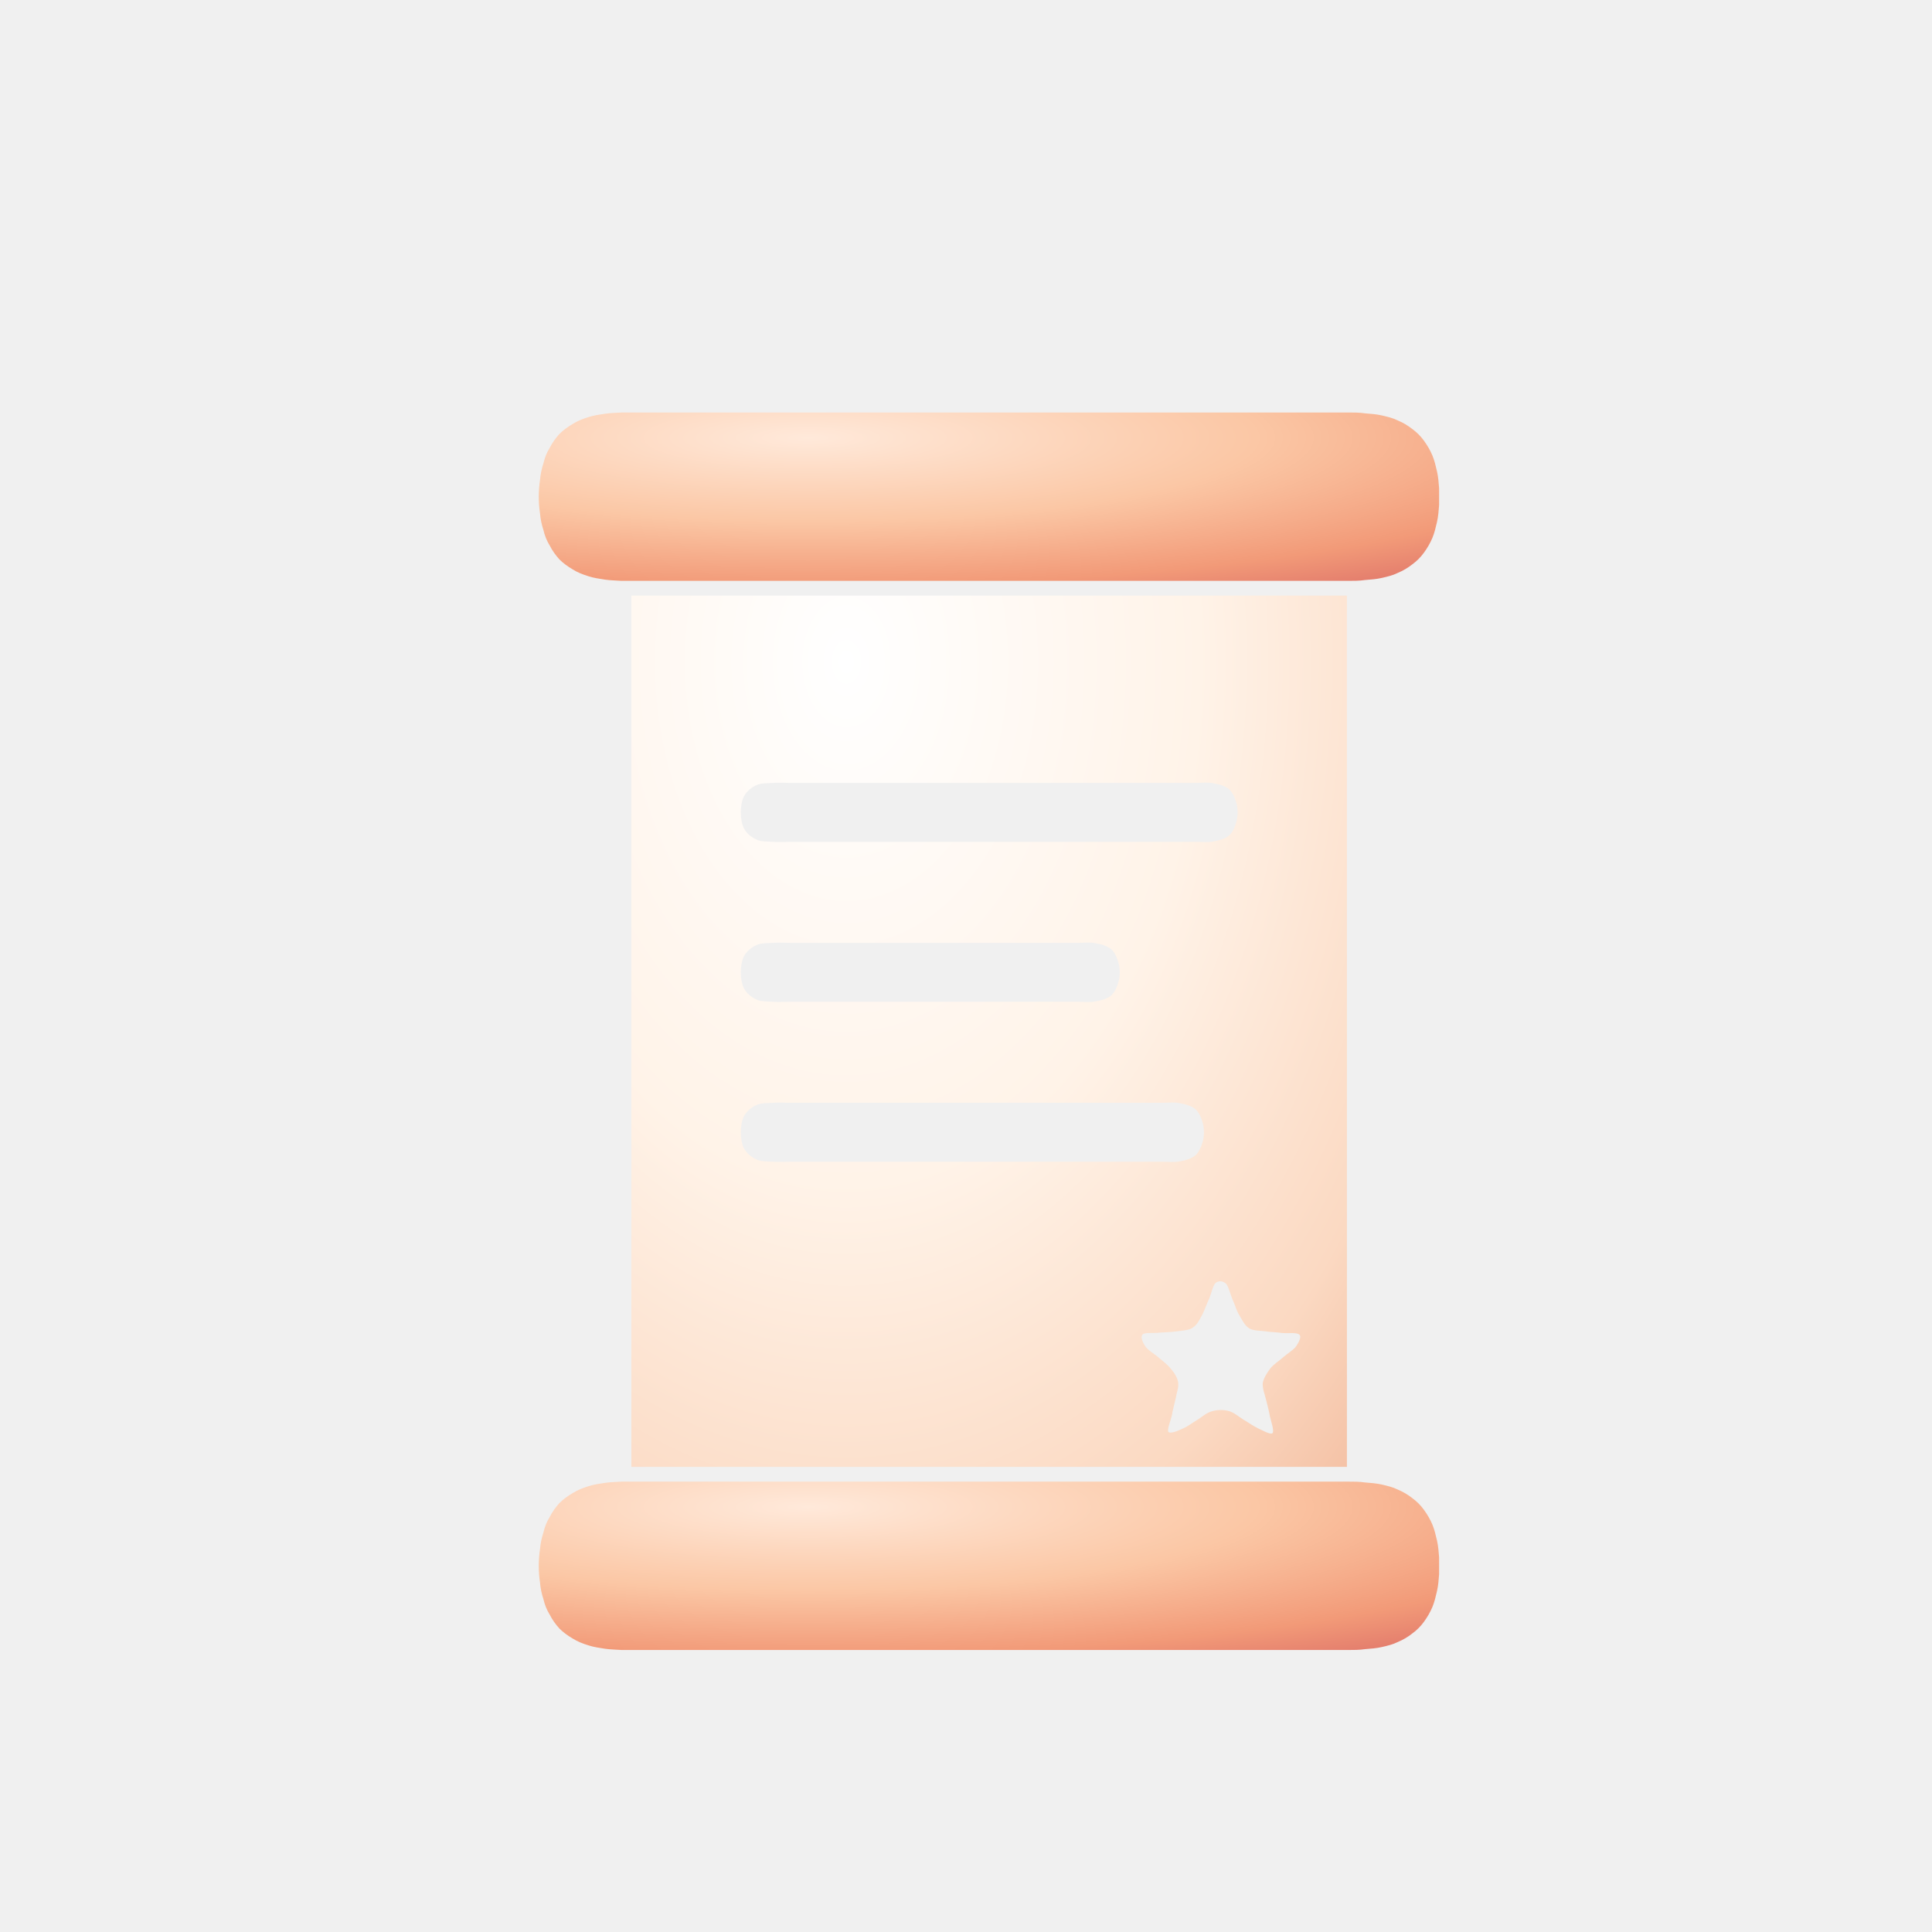
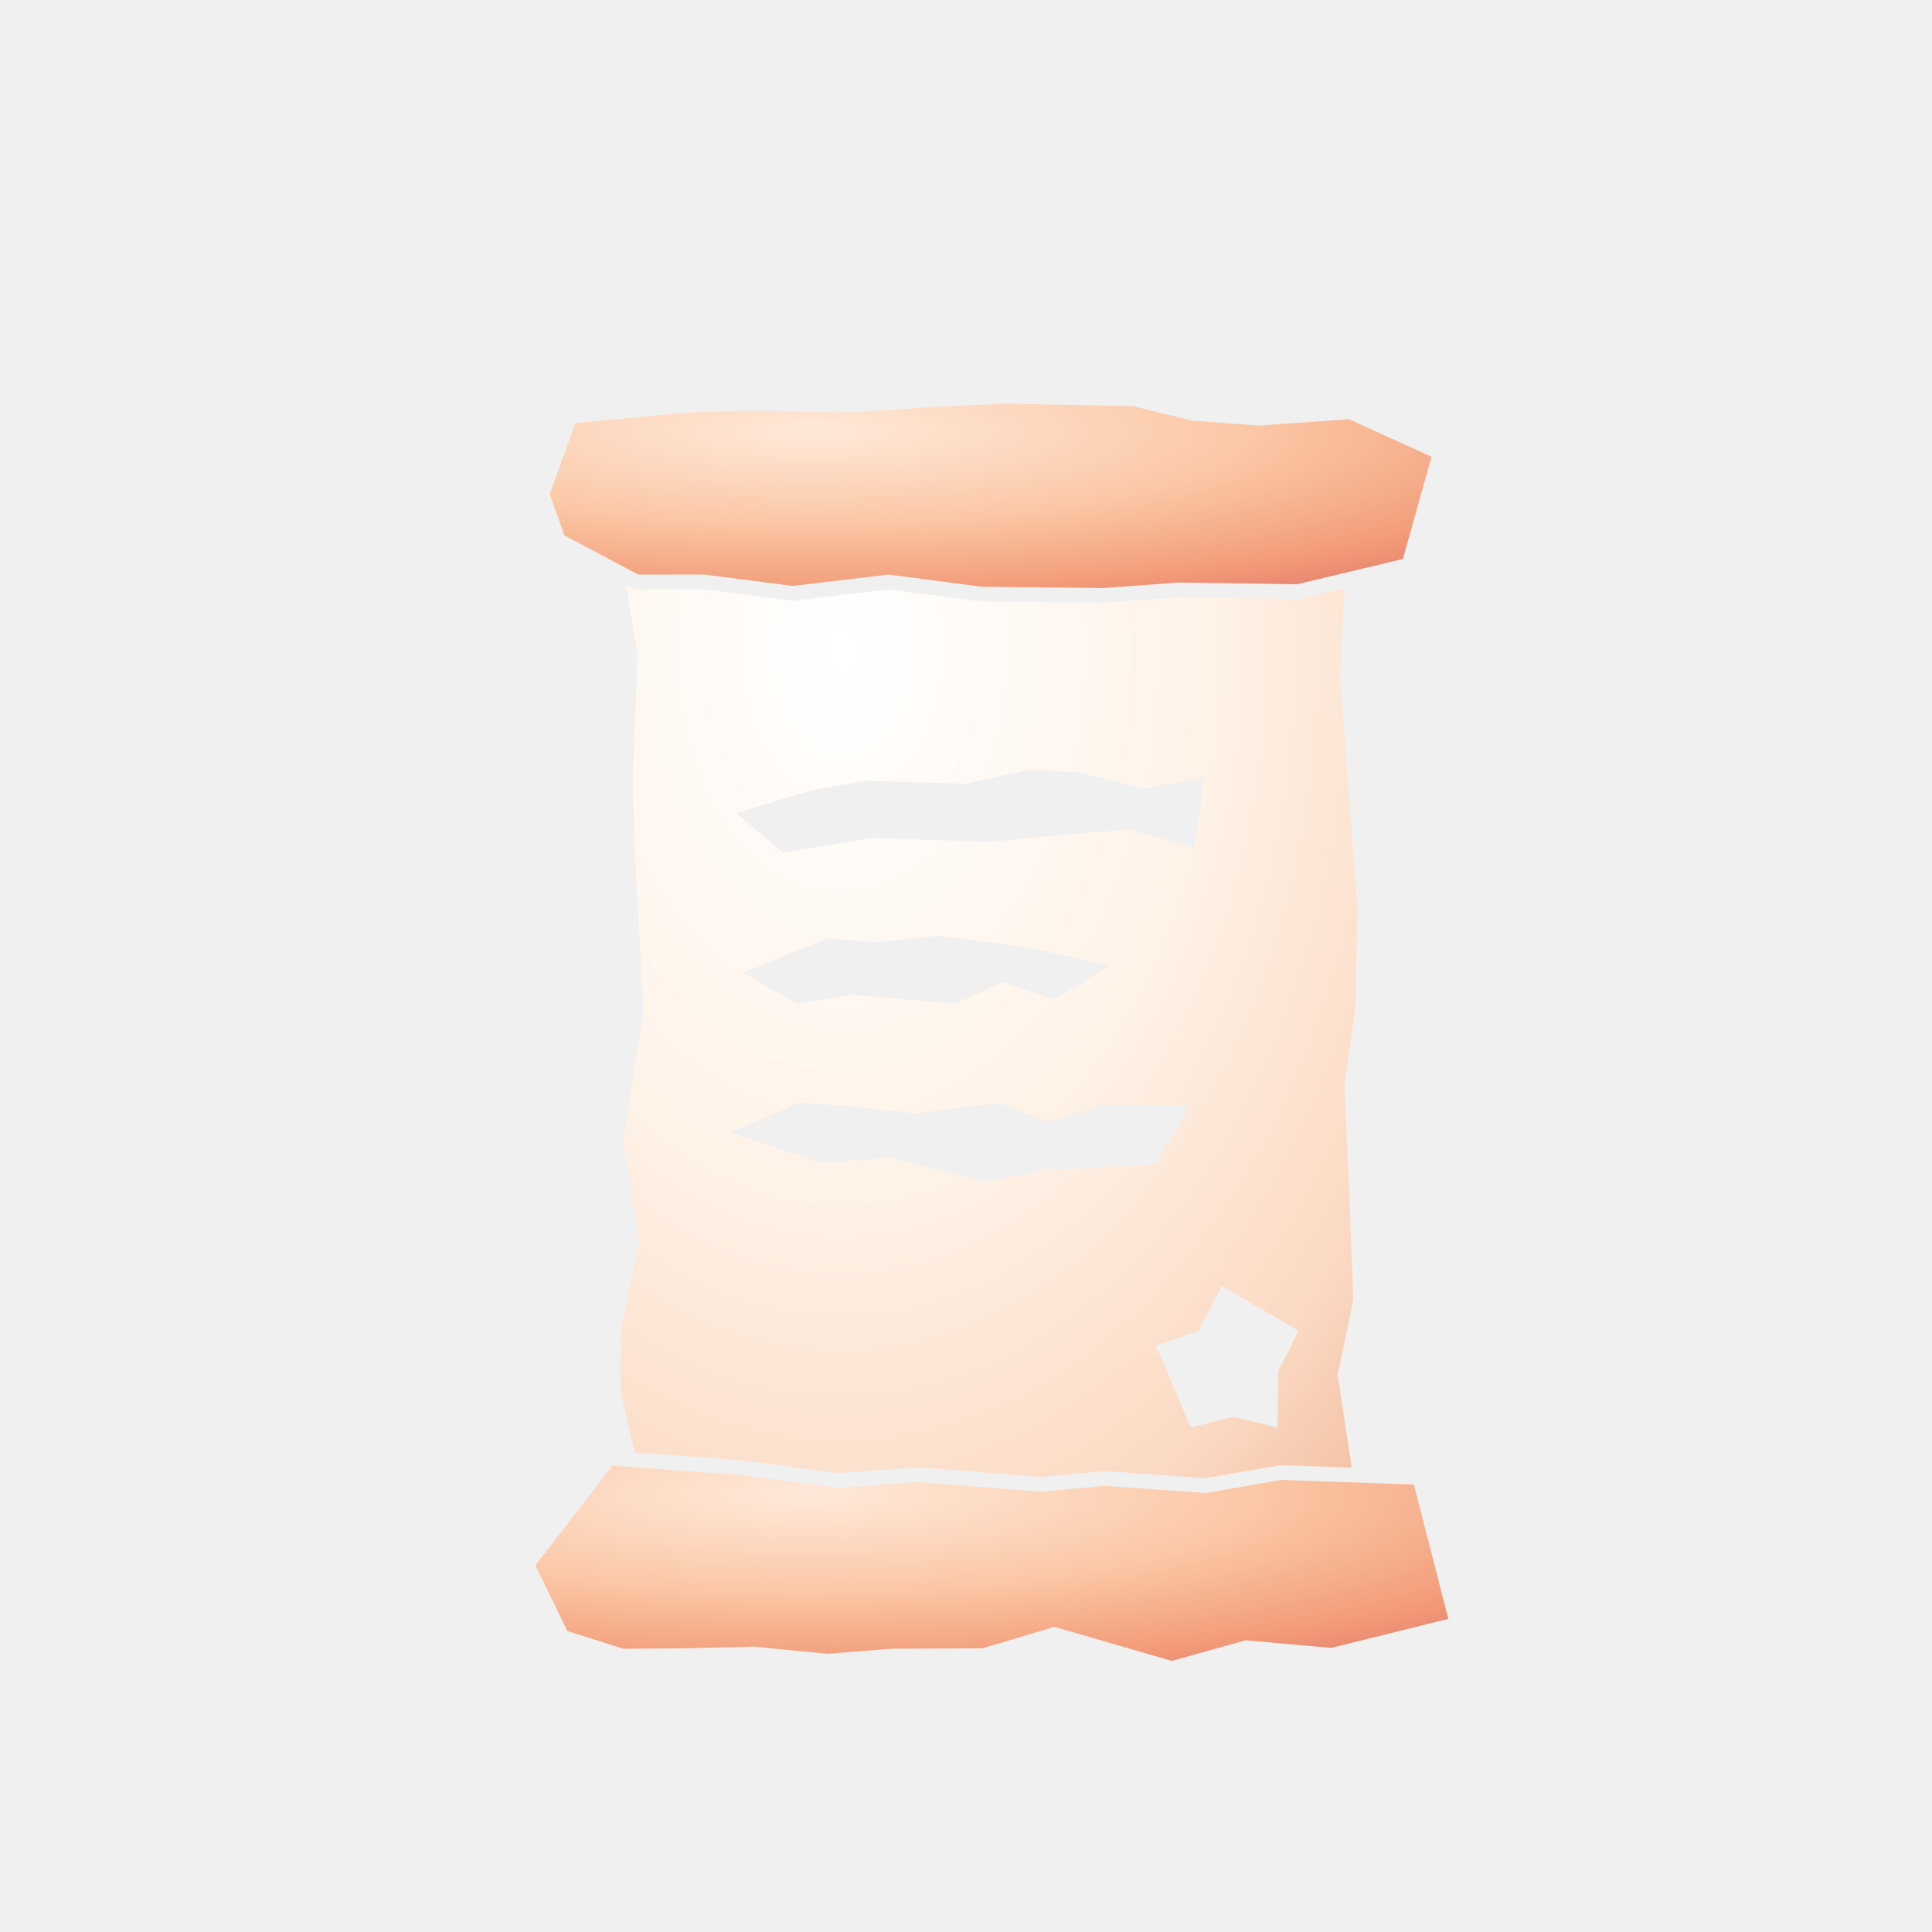
<svg xmlns="http://www.w3.org/2000/svg" width="459" height="459" viewBox="0 0 459 459" fill="none">
  <defs>
-     <path id="s0" d="M150 132C150.1 130.7 150.1 129.3 150.5 128C150.8 126.8 151.2 125.4 152 124.3C152.7 123.3 153.7 122.3 154.8 121.6C155.9 120.9 157.3 120.6 158.6 120.3C159.9 120.1 161.3 120.1 162.6 120C163.9 119.9 165.3 120 166.6 120C167.9 120 169.3 120 170.6 120C171.9 120 173.3 120 174.6 120C176 120 177.3 120 178.6 120C180 120 181.3 120 182.6 120C184 120 185.3 120 186.6 120C188 120 189.3 120 190.7 120C192 120 193.3 120 194.7 120C196 120 197.3 120 198.7 120C200 120 201.3 120 202.7 120C204 120 205.4 120 206.7 120C208 120 209.4 120 210.7 120C212 120 213.4 120 214.7 120C216 120 217.4 120 218.7 120C220.1 120 221.4 120 222.7 120C224.1 120 225.4 120 226.7 120C228.1 120 229.4 120 230.7 120C232.1 120 233.4 120 234.8 120C236.1 120 237.4 120 238.8 120C240.1 120 241.4 120 242.8 120C244.1 120 245.4 120 246.8 120C248.1 120 249.5 120 250.8 120C252.1 120 253.5 120 254.8 120C256.1 120 257.5 120 258.8 120C260.1 120 261.5 120 262.8 120C264.2 120 265.5 120 266.8 120C268.2 120 269.5 120 270.8 120C272.2 120 273.5 120 274.8 120C276.2 120 277.5 120 278.8 120C280.2 120 281.5 120 282.9 120C284.2 120 285.5 120 286.9 120C288.2 120 289.5 120 290.9 120C292.2 120 293.5 120 294.9 120C296.2 120 297.6 120 298.9 120C300.2 120 301.6 120 302.9 120C304.2 120 305.6 120 306.9 120C308.2 120 309.6 120 310.9 120.2C312.2 120.4 313.6 120.8 314.7 121.4C315.9 122 317 122.9 317.7 124C318.5 125 319.1 126.3 319.4 127.5C319.8 128.8 319.9 130.2 320 131.5C320.1 132.8 320 134.2 320 135.5C320 136.9 320 138.2 320 139.5C320 140.9 320 142.2 320 143.5C320 144.9 320 146.2 320 147.5C320 148.9 320 150.2 320 151.6C320 152.9 320 154.2 320 155.6C320 156.9 320 158.2 320 159.6C320 160.9 320 162.2 320 163.6C320 164.9 320 166.2 320 167.6C320 168.9 320 170.3 320 171.6C320 172.9 320 174.3 320 175.6C320 176.9 320 178.3 320 179.6C320 180.9 320 182.3 320 183.6C320 185 320 186.3 320 187.6C320 189 320 190.3 320 191.6C320 193 320 194.3 320 195.6C320 197 320 198.3 320 199.7C320 201 320 202.3 320 203.7C320 205 320 206.3 320 207.7C320 209 320 210.3 320 211.7C320 213 320 214.4 320 215.7C320 217 320 218.4 320 219.7C320 221 320 222.4 320 223.7C320 225 320 226.4 320 227.7C320 229.1 320 230.4 320 231.7C320 233.1 320 234.4 320 235.7C320 237.1 320 238.4 320 239.7C320 241.1 320 242.4 320 243.8C320 245.1 320 246.4 320 247.8C320 249.1 320 250.4 320 251.8C320 253.1 320 254.4 320 255.8C320 257.1 320 258.4 320 259.8C320 261.1 320 262.5 320 263.8C320 265.1 320 266.5 320 267.8C320 269.1 320 270.5 320 271.8C320 273.1 320 274.5 320 275.8C320 277.2 320 278.5 320 279.8C320 281.2 320 282.5 320 283.8C320 285.2 320 286.5 320 287.8C320 289.2 320 290.5 320 291.9C320 293.2 320 294.5 320 295.9C320 297.2 320 298.5 320 299.9C320 301.2 320 302.5 320 303.9C320 305.2 320 306.6 320 307.9C320 309.2 320 310.6 320 311.9C320 313.2 320 314.6 320 315.9C320 317.2 320 318.6 320 319.9C320 321.3 320 322.6 320 323.9C320 325.3 320 326.6 320 327.9C320 329.3 320 330.6 320 331.9C320 333.3 320 334.6 320 336C320 337.3 320 338.6 320 340C320 341.3 320 342.6 320 344C320 345.3 320 346.6 320 348C320 349.3 320 350.7 320 352C320 353.3 320 354.7 320 356C320 357.3 320 358.7 319.9 360C319.7 361.3 319.5 362.7 319 363.9C318.4 365.1 317.7 366.3 316.8 367.2C315.8 368.1 314.6 368.8 313.3 369.2C312.1 369.7 310.7 369.8 309.4 369.9C308.1 370 306.7 370 305.4 370C304.1 370 302.7 370 301.4 370C300.1 370 298.7 370 297.4 370C296 370 294.7 370 293.4 370C292 370 290.7 370 289.4 370C288 370 286.7 370 285.4 370C284 370 282.7 370 281.3 370C280 370 278.7 370 277.3 370C276 370 274.7 370 273.3 370C272 370 270.7 370 269.3 370C268 370 266.6 370 265.3 370C264 370 262.6 370 261.3 370C260 370 258.6 370 257.3 370C256 370 254.6 370 253.3 370C251.9 370 250.6 370 249.3 370C247.9 370 246.6 370 245.3 370C243.9 370 242.6 370 241.3 370C239.9 370 238.6 370 237.3 370C235.9 370 234.6 370 233.2 370C231.9 370 230.6 370 229.2 370C227.9 370 226.6 370 225.2 370C223.9 370 222.6 370 221.2 370C219.9 370 218.5 370 217.2 370C215.9 370 214.5 370 213.2 370C211.9 370 210.5 370 209.2 370C207.9 370 206.5 370 205.2 370C203.8 370 202.5 370 201.2 370C199.8 370 198.5 370 197.2 370C195.8 370 194.5 370 193.2 370C191.8 370 190.5 370 189.1 370C187.8 370 186.5 370 185.1 370C183.8 370 182.5 370 181.1 370C179.8 370 178.5 370 177.1 370C175.8 370 174.4 370 173.1 370C171.8 370 170.4 370 169.1 370C167.8 370 166.4 370 165.1 370C163.8 370 162.4 370 161.1 369.9C159.8 369.8 158.4 369.7 157.1 369.3C155.9 368.9 154.6 368.3 153.6 367.5C152.6 366.7 151.8 365.5 151.2 364.3C150.7 363.2 150.4 361.8 150.2 360.5C150 359.2 150 357.8 150 356.5C150 355.2 150 353.8 150 352.5C150 351.1 150 349.8 150 348.5C150 347.1 150 345.8 150 344.5C150 343.1 150 341.8 150 340.5C150 339.1 150 337.8 150 336.4C150 335.1 150 333.8 150 332.4C150 331.1 150 329.8 150 328.4C150 327.1 150 325.8 150 324.4C150 323.1 150 321.7 150 320.4C150 319.1 150 317.7 150 316.4C150 315.1 150 313.7 150 312.4C150 311.1 150 309.7 150 308.4C150 307 150 305.7 150 304.4C150 303 150 301.7 150 300.4C150 299 150 297.7 150 296.4C150 295 150 293.7 150 292.3C150 291 150 289.7 150 288.3C150 287 150 285.7 150 284.3C150 283 150 281.7 150 280.3C150 279 150 277.7 150 276.3C150 275 150 273.6 150 272.3C150 271 150 269.6 150 268.3C150 267 150 265.6 150 264.3C150 263 150 261.6 150 260.3C150 258.9 150 257.6 150 256.3C150 254.9 150 253.6 150 252.3C150 250.9 150 249.6 150 248.3C150 246.9 150 245.6 150 244.2C150 242.9 150 241.6 150 240.2C150 238.9 150 237.6 150 236.2C150 234.9 150 233.6 150 232.2C150 230.9 150 229.5 150 228.2C150 226.9 150 225.5 150 224.2C150 222.9 150 221.5 150 220.2C150 218.9 150 217.5 150 216.2C150 214.8 150 213.5 150 212.2C150 210.8 150 209.5 150 208.2C150 206.8 150 205.5 150 204.2C150 202.8 150 201.5 150 200.1C150 198.8 150 197.5 150 196.1C150 194.8 150 193.5 150 192.1C150 190.8 150 189.5 150 188.1C150 186.8 150 185.4 150 184.1C150 182.8 150 181.4 150 180.1C150 178.8 150 177.4 150 176.1C150 174.8 150 173.4 150 172.1C150 170.8 150 169.4 150 168.1C150 166.7 150 165.4 150 164.1C150 162.7 150 161.4 150 160.1C150 158.7 150 157.4 150 156.1C150 154.7 150 153.4 150 152C150 150.7 150 149.4 150 148C150 146.7 150 145.4 150 144C150 142.7 150 141.4 150 140C150 138.7 150 137.3 150 136C150 134.7 149.9 133.3 150 132Z" />
-     <path id="s1" d="M176 193C176 191.7 176.2 190.2 176.8 189.1C177.4 188 178.6 187 179.8 186.5C180.9 186 182.4 186.1 183.7 186C185.1 185.9 186.4 186 187.7 186C189.1 186 190.4 186 191.8 186C193.1 186 194.4 186 195.8 186C197.1 186 198.5 186 199.8 186C201.1 186 202.5 186 203.8 186C205.2 186 206.5 186 207.9 186C209.2 186 210.5 186 211.9 186C213.2 186 214.6 186 215.9 186C217.2 186 218.6 186 219.9 186C221.3 186 222.6 186 223.9 186C225.3 186 226.6 186 228 186C229.3 186 230.6 186 232 186C233.3 186 234.7 186 236 186C237.3 186 238.7 186 240 186C241.4 186 242.7 186 244 186C245.4 186 246.7 186 248.1 186C249.4 186 250.8 186 252.1 186C253.4 186 254.8 186 256.1 186C257.5 186 258.8 186 260.1 186C261.5 186 262.8 186 264.2 186C265.5 186 266.8 186 268.2 186C269.5 186 270.9 186 272.2 186C273.5 186 274.9 186 276.2 186C277.6 186 278.9 186 280.2 186C281.6 186 282.9 186 284.3 186C285.6 186 287 185.8 288.3 186.1C289.6 186.3 291 186.7 292 187.5C292.9 188.3 293.5 189.8 293.8 191C294.1 192.2 294.1 193.8 293.8 195C293.5 196.2 292.9 197.7 292 198.5C291 199.3 289.6 199.7 288.3 199.9C287 200.2 285.6 200 284.3 200C282.9 200 281.6 200 280.2 200C278.9 200 277.6 200 276.2 200C274.9 200 273.5 200 272.2 200C270.9 200 269.5 200 268.2 200C266.8 200 265.5 200 264.2 200C262.8 200 261.5 200 260.1 200C258.8 200 257.5 200 256.1 200C254.8 200 253.4 200 252.1 200C250.8 200 249.4 200 248.1 200C246.7 200 245.4 200 244 200C242.7 200 241.4 200 240 200C238.7 200 237.3 200 236 200C234.7 200 233.3 200 232 200C230.6 200 229.3 200 228 200C226.6 200 225.3 200 223.9 200C222.6 200 221.3 200 219.9 200C218.6 200 217.2 200 215.9 200C214.6 200 213.2 200 211.9 200C210.5 200 209.2 200 207.9 200C206.5 200 205.2 200 203.8 200C202.5 200 201.1 200 199.8 200C198.5 200 197.1 200 195.8 200C194.4 200 193.1 200 191.8 200C190.4 200 189.1 200 187.7 200C186.4 200 185.1 200.1 183.7 200C182.4 199.9 180.9 200 179.8 199.5C178.6 199 177.4 198 176.8 196.9C176.2 195.8 176 194.3 176 193Z" />
-     <path id="s2" d="M176 231C176 229.7 176.2 228.2 176.8 227.1C177.4 226 178.6 225 179.8 224.5C180.9 224 182.4 224.1 183.7 224C185.1 223.9 186.4 224 187.8 224C189.1 224 190.5 224 191.8 224C193.1 224 194.5 224 195.8 224C197.2 224 198.5 224 199.9 224C201.2 224 202.5 224 203.9 224C205.2 224 206.6 224 207.9 224C209.3 224 210.6 224 211.9 224C213.3 224 214.6 224 216 224C217.3 224 218.7 224 220 224C221.3 224 222.7 224 224 224C225.4 224 226.7 224 228 224C229.4 224 230.7 224 232.1 224C233.4 224 234.8 224 236.1 224C237.4 224 238.8 224 240.1 224C241.5 224 242.8 224 244.2 224C245.5 224 246.8 224 248.2 224C249.5 224 250.9 224 252.2 224C253.6 224 254.9 224 256.2 224C257.6 224 259 223.8 260.3 224.1C261.6 224.3 263 224.7 264 225.5C264.9 226.3 265.5 227.8 265.8 229C266.1 230.2 266.1 231.8 265.8 233C265.5 234.2 264.9 235.7 264 236.5C263 237.3 261.6 237.7 260.3 237.9C259 238.2 257.6 238 256.2 238C254.9 238 253.6 238 252.2 238C250.9 238 249.5 238 248.2 238C246.8 238 245.5 238 244.2 238C242.8 238 241.5 238 240.1 238C238.8 238 237.4 238 236.1 238C234.8 238 233.4 238 232.1 238C230.7 238 229.4 238 228 238C226.7 238 225.4 238 224 238C222.7 238 221.3 238 220 238C218.7 238 217.3 238 216 238C214.6 238 213.3 238 211.9 238C210.6 238 209.3 238 207.9 238C206.6 238 205.2 238 203.9 238C202.5 238 201.2 238 199.9 238C198.5 238 197.2 238 195.8 238C194.5 238 193.1 238 191.8 238C190.5 238 189.1 238 187.8 238C186.4 238 185.1 238.1 183.7 238C182.4 237.9 180.9 238 179.8 237.5C178.6 237 177.4 236 176.8 234.9C176.2 233.8 176 232.3 176 231Z" />
-     <path id="s3" d="M176 269C176 267.7 176.2 266.2 176.8 265.1C177.4 264 178.6 263 179.8 262.5C180.9 262 182.4 262.1 183.7 262C185.1 261.9 186.4 262 187.7 262C189.1 262 190.4 262 191.8 262C193.1 262 194.5 262 195.8 262C197.1 262 198.5 262 199.8 262C201.2 262 202.5 262 203.8 262C205.2 262 206.5 262 207.9 262C209.2 262 210.5 262 211.9 262C213.2 262 214.6 262 215.9 262C217.3 262 218.6 262 219.9 262C221.3 262 222.6 262 224 262C225.3 262 226.6 262 228 262C229.3 262 230.7 262 232 262C233.3 262 234.7 262 236 262C237.4 262 238.7 262 240.1 262C241.4 262 242.7 262 244.1 262C245.4 262 246.8 262 248.1 262C249.4 262 250.8 262 252.1 262C253.5 262 254.8 262 256.1 262C257.5 262 258.8 262 260.2 262C261.5 262 262.9 262 264.2 262C265.5 262 266.9 262 268.2 262C269.6 262 270.9 262 272.2 262C273.6 262 274.9 262 276.3 262C277.6 262 279 261.8 280.3 262.1C281.6 262.3 283 262.7 284 263.5C284.9 264.3 285.5 265.8 285.8 267C286.1 268.2 286.1 269.8 285.8 271C285.5 272.2 284.9 273.7 284 274.5C283 275.3 281.6 275.7 280.3 275.9C279 276.2 277.6 276 276.3 276C274.9 276 273.6 276 272.2 276C270.9 276 269.6 276 268.2 276C266.9 276 265.5 276 264.2 276C262.9 276 261.5 276 260.2 276C258.8 276 257.5 276 256.1 276C254.8 276 253.5 276 252.1 276C250.8 276 249.4 276 248.1 276C246.8 276 245.4 276 244.1 276C242.7 276 241.4 276 240.1 276C238.7 276 237.4 276 236 276C234.7 276 233.3 276 232 276C230.7 276 229.3 276 228 276C226.6 276 225.3 276 224 276C222.6 276 221.3 276 219.9 276C218.6 276 217.3 276 215.9 276C214.6 276 213.2 276 211.9 276C210.5 276 209.2 276 207.9 276C206.5 276 205.2 276 203.8 276C202.5 276 201.2 276 199.8 276C198.5 276 197.1 276 195.8 276C194.5 276 193.1 276 191.8 276C190.4 276 189.1 276 187.7 276C186.4 276 185.1 276.1 183.7 276C182.4 275.9 180.9 276 179.8 275.5C178.6 275 177.4 274 176.8 272.9C176.2 271.8 176 270.3 176 269Z" />
-     <path id="s4" d="M288.8 304.8C289.5 304.2 290.6 304.3 291.3 305C291.9 305.7 292.3 307.5 292.8 308.7C293.4 309.9 293.7 311.3 294.4 312.4C295.1 313.6 295.7 314.9 296.8 315.6C297.8 316.2 299.4 316.1 300.7 316.3C302 316.5 303.4 316.5 304.7 316.7C306.1 316.8 308.2 316.5 308.7 317.1C309.3 317.6 308.5 319 307.9 319.9C307.2 320.8 305.8 321.6 304.8 322.5C303.8 323.4 302.6 324.1 301.8 325.1C301 326.2 300.2 327.4 300 328.6C299.9 329.9 300.5 331.3 300.8 332.6C301.1 333.9 301.5 335.2 301.7 336.5C302 337.8 302.8 340 302.3 340.5C301.8 340.9 299.9 339.8 298.8 339.3C297.6 338.7 296.5 337.9 295.3 337.2C294.2 336.5 293.1 335.5 291.8 335.2C290.6 334.9 289.2 334.9 287.9 335.3C286.7 335.6 285.6 336.6 284.5 337.3C283.3 338 282.2 338.9 281 339.4C279.9 339.9 278.1 340.7 277.6 340.2C277.2 339.7 278.1 337.6 278.4 336.3C278.6 335 279 333.7 279.3 332.3C279.5 331 280.1 329.6 279.9 328.4C279.7 327.2 278.9 326 278 325C277.2 324 276 323.2 275 322.3C274 321.5 272.5 320.6 272 319.7C271.4 318.8 270.9 317.5 271.5 317C272.1 316.5 274.2 316.8 275.5 316.6C276.9 316.5 278.2 316.5 279.5 316.3C280.9 316.1 282.4 316.1 283.4 315.4C284.5 314.7 285.1 313.3 285.7 312.2C286.3 311 286.7 309.7 287.3 308.5C287.8 307.2 288.2 305.3 288.8 304.8Z" />
-     <path id="s5" d="M128 118C128 116.7 128.1 115.3 128.3 114C128.4 112.7 128.7 111.3 129.1 110.1C129.4 108.8 129.9 107.5 130.6 106.4C131.2 105.2 132 104.1 132.9 103.1C133.8 102.2 134.9 101.4 136.1 100.7C137.2 100 138.5 99.5 139.8 99.1C141 98.7 142.4 98.5 143.7 98.3C145 98.1 146.4 98.1 147.7 98C149 98 150.4 98 151.7 98C153.1 98 154.4 98 155.7 98C157.1 98 158.4 98 159.7 98C161.1 98 162.4 98 163.8 98C165.1 98 166.4 98 167.8 98C169.1 98 170.4 98 171.8 98C173.1 98 174.5 98 175.8 98C177.1 98 178.5 98 179.8 98C181.1 98 182.5 98 183.8 98C185.2 98 186.5 98 187.8 98C189.2 98 190.5 98 191.9 98C193.2 98 194.5 98 195.9 98C197.2 98 198.5 98 199.9 98C201.2 98 202.6 98 203.9 98C205.2 98 206.6 98 207.9 98C209.2 98 210.6 98 211.9 98C213.3 98 214.6 98 215.9 98C217.3 98 218.6 98 219.9 98C221.3 98 222.6 98 224 98C225.3 98 226.6 98 228 98C229.3 98 230.7 98 232 98C233.3 98 234.7 98 236 98C237.3 98 238.7 98 240 98C241.4 98 242.7 98 244 98C245.4 98 246.7 98 248 98C249.4 98 250.7 98 252.1 98C253.4 98 254.7 98 256.1 98C257.4 98 258.7 98 260.1 98C261.4 98 262.8 98 264.1 98C265.4 98 266.8 98 268.1 98C269.5 98 270.8 98 272.1 98C273.5 98 274.8 98 276.1 98C277.5 98 278.8 98 280.2 98C281.5 98 282.8 98 284.2 98C285.5 98 286.8 98 288.2 98C289.5 98 290.9 98 292.2 98C293.5 98 294.9 98 296.2 98C297.5 98 298.9 98 300.2 98C301.6 98 302.9 98 304.2 98C305.6 98 306.9 98 308.3 98C309.6 98 310.9 98 312.3 98C313.6 98 314.9 98 316.3 98C317.6 98 319 98 320.3 98C321.6 98 323 98 324.3 98.2C325.6 98.3 327 98.4 328.3 98.7C329.6 99 330.9 99.3 332.1 99.9C333.3 100.4 334.5 101.1 335.5 101.9C336.6 102.7 337.5 103.6 338.3 104.7C339.1 105.8 339.8 107 340.3 108.2C340.8 109.4 341.1 110.7 341.4 112C341.7 113.3 341.8 114.7 341.9 116C341.9 117.3 341.9 118.7 341.9 120C341.8 121.3 341.7 122.7 341.4 124C341.1 125.3 340.8 126.6 340.3 127.8C339.8 129 339.1 130.2 338.3 131.3C337.5 132.4 336.6 133.3 335.5 134.1C334.5 134.9 333.3 135.6 332.1 136.1C330.9 136.7 329.6 137 328.3 137.3C327 137.6 325.6 137.7 324.3 137.8C323 138 321.6 138 320.3 138C319 138 317.6 138 316.3 138C314.9 138 313.6 138 312.3 138C310.9 138 309.6 138 308.3 138C306.9 138 305.6 138 304.2 138C302.9 138 301.6 138 300.2 138C298.9 138 297.5 138 296.2 138C294.9 138 293.5 138 292.2 138C290.9 138 289.5 138 288.2 138C286.8 138 285.5 138 284.2 138C282.8 138 281.5 138 280.2 138C278.8 138 277.5 138 276.1 138C274.8 138 273.5 138 272.1 138C270.8 138 269.5 138 268.1 138C266.8 138 265.4 138 264.1 138C262.8 138 261.4 138 260.1 138C258.7 138 257.4 138 256.1 138C254.7 138 253.4 138 252.1 138C250.7 138 249.4 138 248 138C246.7 138 245.4 138 244 138C242.7 138 241.4 138 240 138C238.7 138 237.3 138 236 138C234.7 138 233.3 138 232 138C230.7 138 229.3 138 228 138C226.6 138 225.3 138 224 138C222.6 138 221.3 138 219.9 138C218.6 138 217.3 138 215.9 138C214.6 138 213.3 138 211.9 138C210.6 138 209.2 138 207.9 138C206.6 138 205.2 138 203.9 138C202.6 138 201.2 138 199.9 138C198.5 138 197.2 138 195.9 138C194.5 138 193.2 138 191.9 138C190.5 138 189.2 138 187.8 138C186.5 138 185.2 138 183.8 138C182.5 138 181.1 138 179.8 138C178.5 138 177.1 138 175.8 138C174.5 138 173.1 138 171.8 138C170.4 138 169.1 138 167.8 138C166.4 138 165.1 138 163.8 138C162.4 138 161.1 138 159.7 138C158.4 138 157.1 138 155.7 138C154.4 138 153.1 138 151.7 138C150.4 138 149 138 147.7 138C146.4 137.9 145 137.9 143.7 137.7C142.4 137.5 141 137.3 139.8 136.9C138.5 136.5 137.2 136 136.1 135.3C134.9 134.6 133.8 133.8 132.9 132.9C132 131.9 131.2 130.8 130.6 129.6C129.9 128.5 129.4 127.2 129.1 125.9C128.7 124.7 128.4 123.3 128.3 122C128.1 120.7 128 119.3 128 118Z" />
-     <path id="s6" d="M128 372C128 370.7 128.1 369.3 128.3 368C128.4 366.7 128.7 365.3 129.1 364.1C129.4 362.8 129.9 361.5 130.6 360.4C131.2 359.2 132 358.1 132.9 357.1C133.8 356.2 134.9 355.4 136.1 354.7C137.2 354 138.5 353.5 139.8 353.1C141 352.7 142.4 352.5 143.7 352.3C145 352.1 146.4 352.1 147.7 352C149 352 150.4 352 151.7 352C153.1 352 154.4 352 155.7 352C157.1 352 158.4 352 159.7 352C161.1 352 162.4 352 163.8 352C165.1 352 166.4 352 167.8 352C169.1 352 170.4 352 171.8 352C173.1 352 174.5 352 175.8 352C177.1 352 178.5 352 179.8 352C181.1 352 182.5 352 183.8 352C185.2 352 186.5 352 187.8 352C189.2 352 190.5 352 191.9 352C193.2 352 194.5 352 195.9 352C197.2 352 198.5 352 199.9 352C201.2 352 202.6 352 203.9 352C205.2 352 206.6 352 207.9 352C209.2 352 210.6 352 211.9 352C213.3 352 214.6 352 215.9 352C217.3 352 218.6 352 219.9 352C221.3 352 222.6 352 224 352C225.3 352 226.6 352 228 352C229.3 352 230.7 352 232 352C233.3 352 234.7 352 236 352C237.3 352 238.7 352 240 352C241.4 352 242.7 352 244 352C245.4 352 246.7 352 248 352C249.4 352 250.7 352 252.1 352C253.4 352 254.7 352 256.1 352C257.4 352 258.7 352 260.1 352C261.4 352 262.8 352 264.1 352C265.4 352 266.8 352 268.1 352C269.5 352 270.8 352 272.1 352C273.5 352 274.8 352 276.1 352C277.5 352 278.8 352 280.2 352C281.5 352 282.8 352 284.2 352C285.5 352 286.8 352 288.2 352C289.5 352 290.9 352 292.2 352C293.5 352 294.9 352 296.2 352C297.5 352 298.9 352 300.2 352C301.6 352 302.9 352 304.2 352C305.6 352 306.9 352 308.3 352C309.6 352 310.9 352 312.3 352C313.6 352 314.9 352 316.3 352C317.6 352 319 352 320.3 352C321.6 352 323 352 324.3 352.2C325.6 352.3 327 352.4 328.3 352.7C329.6 353 330.9 353.3 332.1 353.9C333.3 354.4 334.5 355.1 335.5 355.9C336.6 356.7 337.5 357.6 338.3 358.7C339.1 359.8 339.8 361 340.3 362.2C340.8 363.4 341.1 364.7 341.4 366C341.7 367.3 341.8 368.7 341.9 370C341.9 371.3 341.9 372.7 341.9 374C341.8 375.3 341.7 376.7 341.4 378C341.1 379.3 340.8 380.6 340.3 381.8C339.8 383 339.1 384.2 338.3 385.3C337.5 386.4 336.6 387.3 335.5 388.1C334.5 388.9 333.3 389.6 332.1 390.1C330.9 390.7 329.6 391 328.3 391.3C327 391.6 325.6 391.7 324.3 391.8C323 392 321.6 392 320.3 392C319 392 317.6 392 316.3 392C314.9 392 313.6 392 312.3 392C310.9 392 309.6 392 308.3 392C306.9 392 305.6 392 304.2 392C302.9 392 301.6 392 300.2 392C298.9 392 297.5 392 296.2 392C294.9 392 293.5 392 292.2 392C290.9 392 289.5 392 288.2 392C286.8 392 285.5 392 284.2 392C282.8 392 281.5 392 280.2 392C278.8 392 277.5 392 276.1 392C274.8 392 273.5 392 272.1 392C270.8 392 269.5 392 268.1 392C266.8 392 265.4 392 264.1 392C262.8 392 261.4 392 260.1 392C258.7 392 257.4 392 256.1 392C254.7 392 253.4 392 252.1 392C250.7 392 249.4 392 248 392C246.7 392 245.4 392 244 392C242.7 392 241.4 392 240 392C238.7 392 237.3 392 236 392C234.7 392 233.3 392 232 392C230.7 392 229.3 392 228 392C226.6 392 225.3 392 224 392C222.6 392 221.3 392 219.9 392C218.6 392 217.3 392 215.9 392C214.6 392 213.3 392 211.9 392C210.6 392 209.2 392 207.9 392C206.6 392 205.2 392 203.9 392C202.6 392 201.2 392 199.9 392C198.5 392 197.2 392 195.9 392C194.5 392 193.2 392 191.9 392C190.5 392 189.2 392 187.8 392C186.5 392 185.2 392 183.8 392C182.5 392 181.1 392 179.8 392C178.5 392 177.1 392 175.8 392C174.5 392 173.1 392 171.8 392C170.4 392 169.1 392 167.8 392C166.4 392 165.1 392 163.8 392C162.4 392 161.1 392 159.7 392C158.4 392 157.1 392 155.7 392C154.4 392 153.1 392 151.7 392C150.4 392 149 392 147.7 392C146.4 391.9 145 391.9 143.7 391.7C142.4 391.5 141 391.3 139.8 390.9C138.5 390.5 137.2 390 136.1 389.3C134.9 388.6 133.8 387.8 132.9 386.9C132 385.9 131.2 384.8 130.6 383.6C129.9 382.5 129.4 381.2 129.1 379.9C128.7 378.7 128.4 377.3 128.3 376C128.1 374.7 128 373.3 128 372Z" />
+     <path id="s0" d="M147.6 132.3L172.9 119.7L199.3 119.8L220.9 117.7L238.8 116.9L263.7 120.3L284.1 120.2L311.3 120.2L319.5 136.9L318.4 161L320.2 185.3L322.5 215.7L322 239.4L319.4 257.8L320.6 284.2L321.5 308.8L317.8 326.6L322.2 355.9L298.6 369.1L272.1 367.2L241.7 370.7L220.8 367.7L194.3 368.7L162.9 366.9L152.2 351L147.4 330.4L147.4 316.4L151.9 295.1L148.1 271.2L152.9 240.1L151.2 209.7L150.3 186.2L151.5 155.7Z" />
+     <path id="s1" d="M174.9 193.2L192.5 187.8L205.4 185.5L229.3 186.2L244.4 182.9L256.3 183.5L271.7 187.3L286.2 184.7L283.8 201.4L268 197.1L253.9 198.2L235.2 200L207.3 199.1L186 202.5Z" />
+     <path id="s2" d="M176.7 231.1L196.7 222.9L208 223.9L223.1 222.3L244.3 225.1L263.7 229.4L250.4 237.5L238.2 233.3L226.9 238.5L202 236.3L189.3 238.5Z" />
+     <path id="s3" d="M173.5 269.1L189.5 262L201.6 262.8L217.1 264.5L237.2 262L249.1 266.5L261.2 262.7L282.9 262.7L274.4 276.6L247.4 278.1L234 280.9L211.3 275.1L195 276.2Z" />
+     <path id="s4" d="M290.3 305.5L308.5 316.2L303.7 325.7L303.5 339.2L293.2 336.6L282.9 339.1L274.6 319.7L284.7 316.2Z" />
+     <path id="s5" d="M130.6 117.4L136.7 100.5L163.8 98L178.1 97.6L202.1 98L221.3 96.7L239.2 95.9L269.2 96.5L283.1 99.9L298.9 101.1L320.5 99.6L340.1 108.5L333.3 132.8L308.2 138.8L280.1 138.4L262.1 139.7L233.3 139.4L211.1 136.5L188.3 139.2L167.3 136.5L151.6 136.5L134.1 127.2Z" />
+     <path id="s6" d="M127.2 371.9L145.5 348.2L175.5 350.4L199.1 353.5L218.1 352.1L247.2 354.4L262.6 353L286.5 354.7L304.4 351.6L335.9 352.7L344.1 384.6L316.3 391.5L295.9 389.7L278.4 394.6L250.5 386.5L233.4 391.6L211.8 391.7L196.6 392.9L179.1 391.2L163.1 391.6L148.1 391.7L134.8 387.5Z" />
    <radialGradient id="g0" cx="0.3" cy="0.15" r="1.1">
      <stop offset="0" stop-color="#FFFFFF" />
      <stop offset="0.45" stop-color="#FFF3E8" />
      <stop offset="0.8" stop-color="#FBD9C2" />
      <stop offset="1" stop-color="#F2B99B" />
    </radialGradient>
    <mask id="m0" maskUnits="userSpaceOnUse" x="0" y="0" width="459" height="459">
      <rect width="459" height="459" fill="#fff" />
      <use href="#s1" fill="#000" />
      <use href="#s2" fill="#000" />
      <use href="#s3" fill="#000" />
      <use href="#s4" fill="#000" />
-       <use href="#s5" fill="#000" stroke="#000" stroke-width="7" stroke-linejoin="round" />
-       <use href="#s6" fill="#000" stroke="#000" stroke-width="7" stroke-linejoin="round" />
+       <use href="#s5" fill="#000" stroke="#000" stroke-width="7" stroke-linejoin="miter" />
+       <use href="#s6" fill="#000" stroke="#000" stroke-width="7" stroke-linejoin="miter" />
    </mask>
    <radialGradient id="g5" cx="0.3" cy="0.15" r="1.1">
      <stop offset="0" stop-color="#FFE9DA" />
      <stop offset="0.45" stop-color="#FBC7A5" />
      <stop offset="0.8" stop-color="#F29A78" />
      <stop offset="1" stop-color="#E0766A" />
    </radialGradient>
    <mask id="m5" maskUnits="userSpaceOnUse" x="0" y="0" width="459" height="459">
      <rect width="459" height="459" fill="#fff" />
-       <use href="#s6" fill="#000" stroke="#000" stroke-width="7" stroke-linejoin="round" />
+       <use href="#s6" fill="#000" stroke="#000" stroke-width="7" stroke-linejoin="miter" />
    </mask>
    <radialGradient id="g6" cx="0.3" cy="0.15" r="1.1">
      <stop offset="0" stop-color="#FFE9DA" />
      <stop offset="0.45" stop-color="#FBC7A5" />
      <stop offset="0.8" stop-color="#F29A78" />
      <stop offset="1" stop-color="#E0766A" />
    </radialGradient>
  </defs>
  <use href="#s0" fill="url(#g0)" fill-rule="evenodd" mask="url(#m0)" />
  <use href="#s5" fill="url(#g5)" fill-rule="evenodd" mask="url(#m5)" />
  <use href="#s6" fill="url(#g6)" fill-rule="evenodd" />
</svg>
